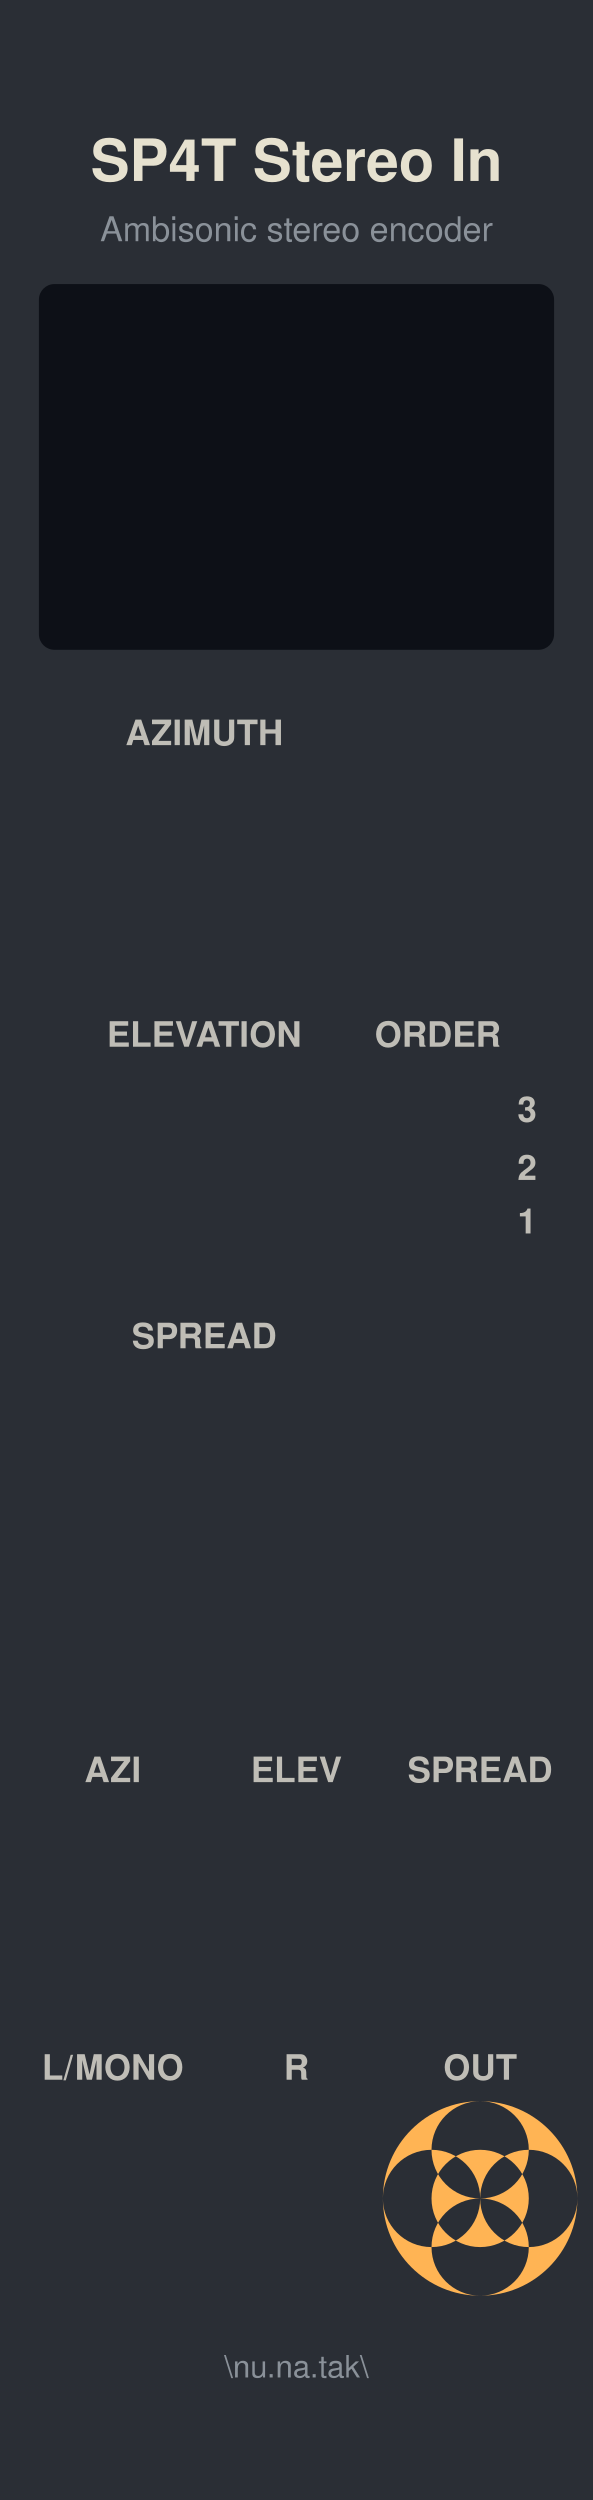
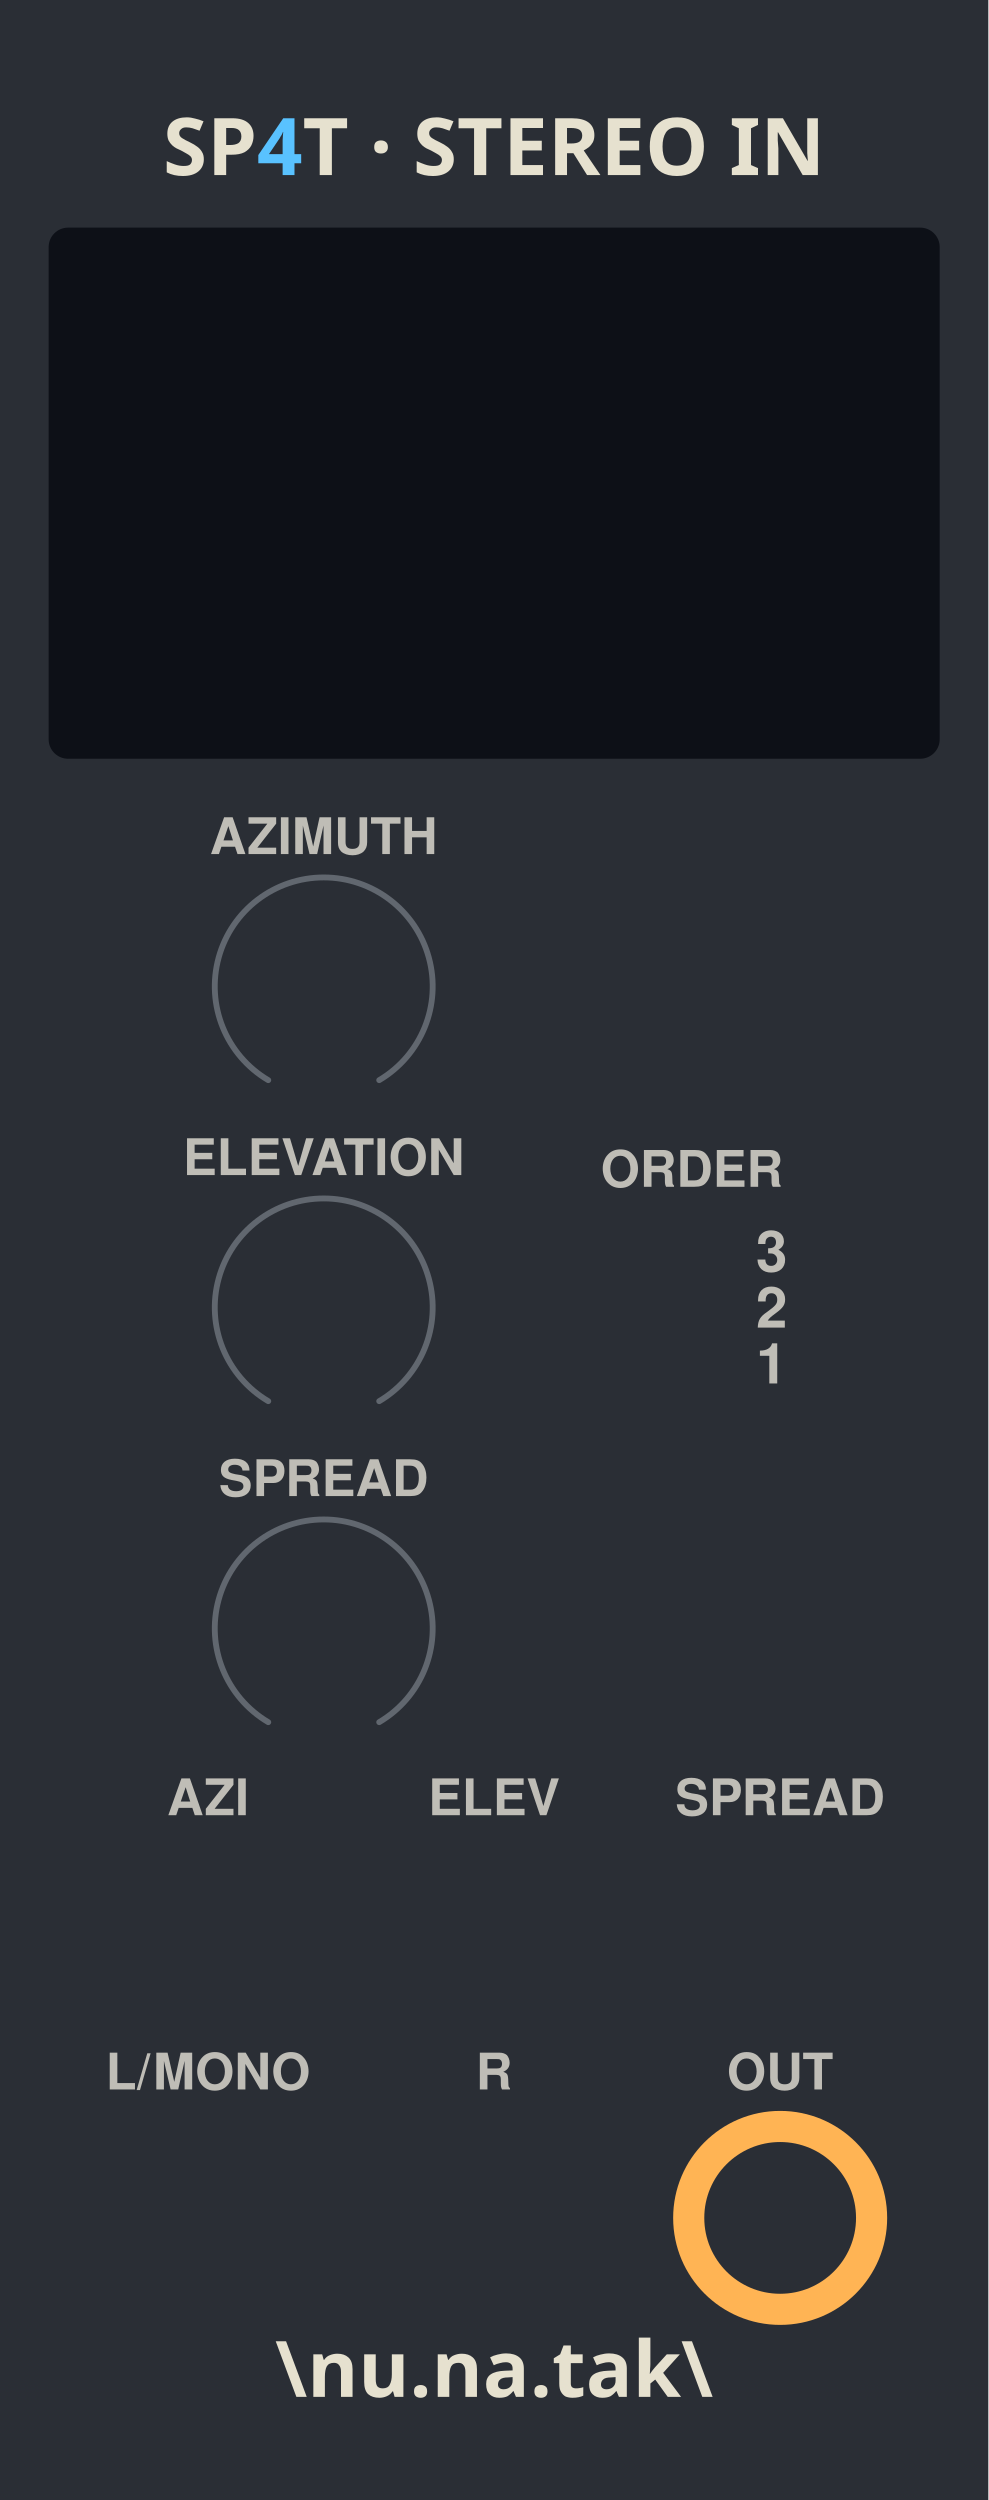
- <svg xmlns="http://www.w3.org/2000/svg" version="1.1" width="30.48mm" height="128.5mm" viewBox="0 0 30.48 128.5">
-   <rect id="background" x="0" y="0" width="30.48" height="128.5" fill="#2A2E35" />
-   <g id="header" font-family="Helvetica, Arial, sans-serif" text-anchor="middle">
-     <text id="title" x="15.24" y="9.3" font-size="3" font-weight="bold" fill="#E6E1CF">SP4T Stereo In</text>
-     <text id="subtitle" x="15.24" y="12.4" font-size="1.75" fill="#8A9199">Ambisonic stereo encoder</text>
+ <svg xmlns="http://www.w3.org/2000/svg" version="1.1" width="50.8mm" height="128.5mm" viewBox="0 0 50.8 128.5">
+   <rect id="background" x="0" y="0" width="50.8" height="128.5" fill="#2A2E35" />
+   <text id="title" x="25.4" y="9" font-family="'Rounded Mplus 1c', 'Arial Rounded MT Bold', sans-serif" font-size="4.1" font-weight="700" text-anchor="middle" fill="#E6E1CF">SP<tspan fill="#59C2FF">4</tspan>T · STEREO IN</text>
+   <rect id="screen" x="2.5" y="11.7" width="45.8" height="27.3" rx="1" fill="#0D1017" />
+   <g id="knob-arcs" fill="none" stroke="#61676F" stroke-width="0.3" stroke-linecap="round">
+     <path d="M13.789,55.52A5.6,5.6 0 1 1 19.491,55.52" />
+     <path d="M13.789,72.02A5.6,5.6 0 1 1 19.491,72.02" />
+     <path d="M13.789,88.52A5.6,5.6 0 1 1 19.491,88.52" />
  </g>
-   <rect id="screen" x="2" y="14.6" width="26.48" height="18.8" rx="0.8" fill="#0D1017" />
-   <g id="labels" font-family="Helvetica, Arial, sans-serif" font-size="1.8" font-weight="bold" text-anchor="middle" fill="#BFBDB6">
-     <text x="10.5" y="38.3">AZIMUTH</text>
-     <text x="10.5" y="53.8">ELEVATION</text>
-     <text x="10.5" y="69.3">SPREAD</text>
-     <text x="22.5" y="53.8">ORDER</text>
-     <text x="27.1" y="57.65">3</text>
-     <text x="27.1" y="60.65">2</text>
-     <text x="27.1" y="63.4">1</text>
-     <text x="5.8" y="91.6">AZI</text>
-     <text x="15.24" y="91.6">ELEV</text>
-     <text x="24.68" y="91.6">SPREAD</text>
-     <text x="5.8" y="106.9">L/MONO</text>
-     <text x="15.24" y="106.9">R</text>
-     <text x="24.68" y="106.9">OUT</text>
+   <g id="labels" font-family="Helvetica, Arial, sans-serif" font-size="2.6" font-weight="bold" text-anchor="middle" fill="#BFBDB6">
+     <text x="16.64" y="43.9">AZIMUTH</text>
+     <text x="16.64" y="60.4">ELEVATION</text>
+     <text x="16.64" y="76.9">SPREAD</text>
+     <text x="35.56" y="61">ORDER</text>
+     <g font-size="2.9">
+       <text x="39.66" y="65.35">3</text>
+       <text x="39.66" y="68.24">2</text>
+       <text x="39.66" y="71.11">1</text>
+     </g>
+     <text x="10.7" y="93.3">AZI</text>
+     <text x="25.4" y="93.3">ELEV</text>
+     <text x="40.1" y="93.3">SPREAD</text>
+     <text x="10.7" y="107.4">L/MONO</text>
+     <text x="25.4" y="107.4">R</text>
+     <text x="40.1" y="107.4">OUT</text>
  </g>
-   <path id="ambisonic-output-contour" transform="translate(24.68 113)" fill="#FFB454" fill-rule="evenodd" d="M5,0A5,5 0 1 0 -5,0A5,5 0 1 0 5,0Z        M0,0A2.5,2.5 0 1 0 -5,0A2.5,2.5 0 1 0 0,0Z        M5,0A2.5,2.5 0 1 0 0,0A2.5,2.5 0 1 0 5,0Z        M2.5,-2.5A2.5,2.5 0 1 0 -2.5,-2.5A2.5,2.5 0 1 0 2.5,-2.5Z        M2.5,2.5A2.5,2.5 0 1 0 -2.5,2.5A2.5,2.5 0 1 0 2.5,2.5Z        M2.5,0A2.5,2.5 0 1 0 -2.5,0A2.5,2.5 0 1 0 2.5,0Z" />
-   <text id="brand" x="15.24" y="122.2" font-family="Helvetica, Arial, sans-serif" font-size="1.6" text-anchor="middle" fill="#8A9199">\nu.na.tak\</text>
+   <circle id="ambisonic-output-contour" cx="40.1" cy="114" r="4.7" fill="none" stroke="#FFB454" stroke-width="1.6" />
+   <text id="brand" x="25.4" y="123.2" font-family="'Rounded Mplus 1c', 'Arial Rounded MT Bold', sans-serif" font-size="4" font-weight="700" text-anchor="middle" fill="#E6E1CF">\nu.na.tak\</text>
</svg>
